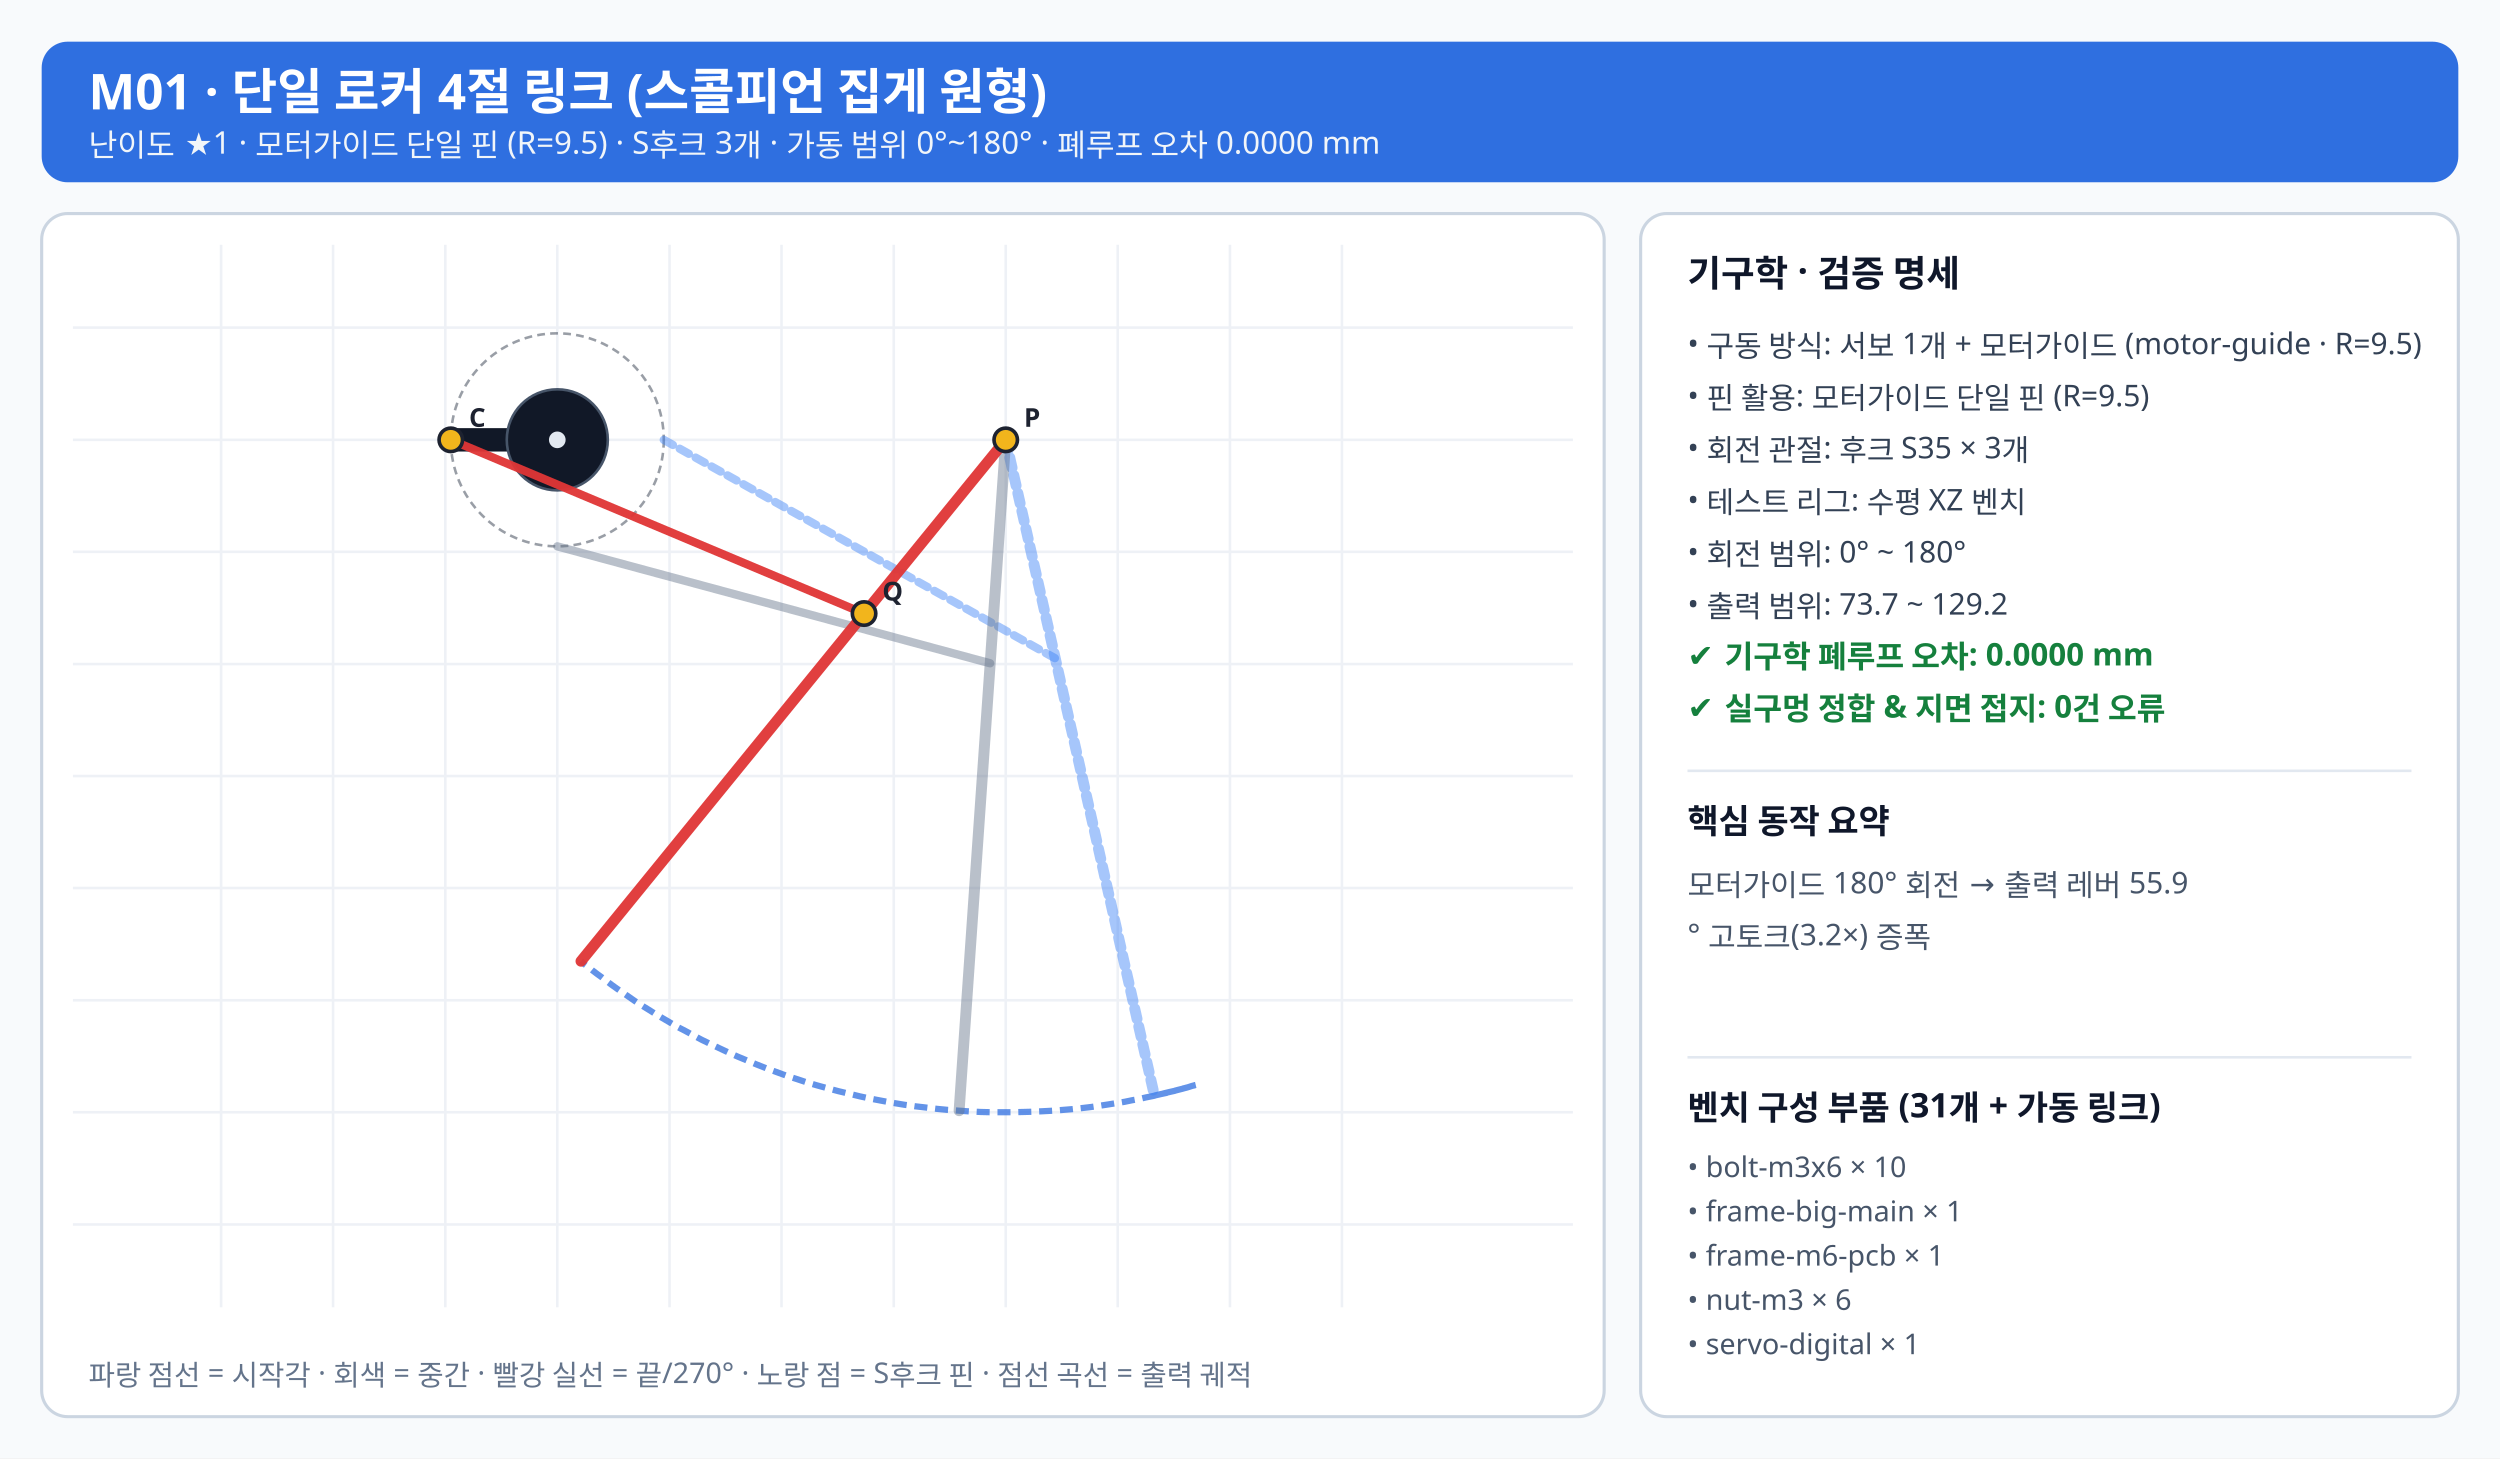
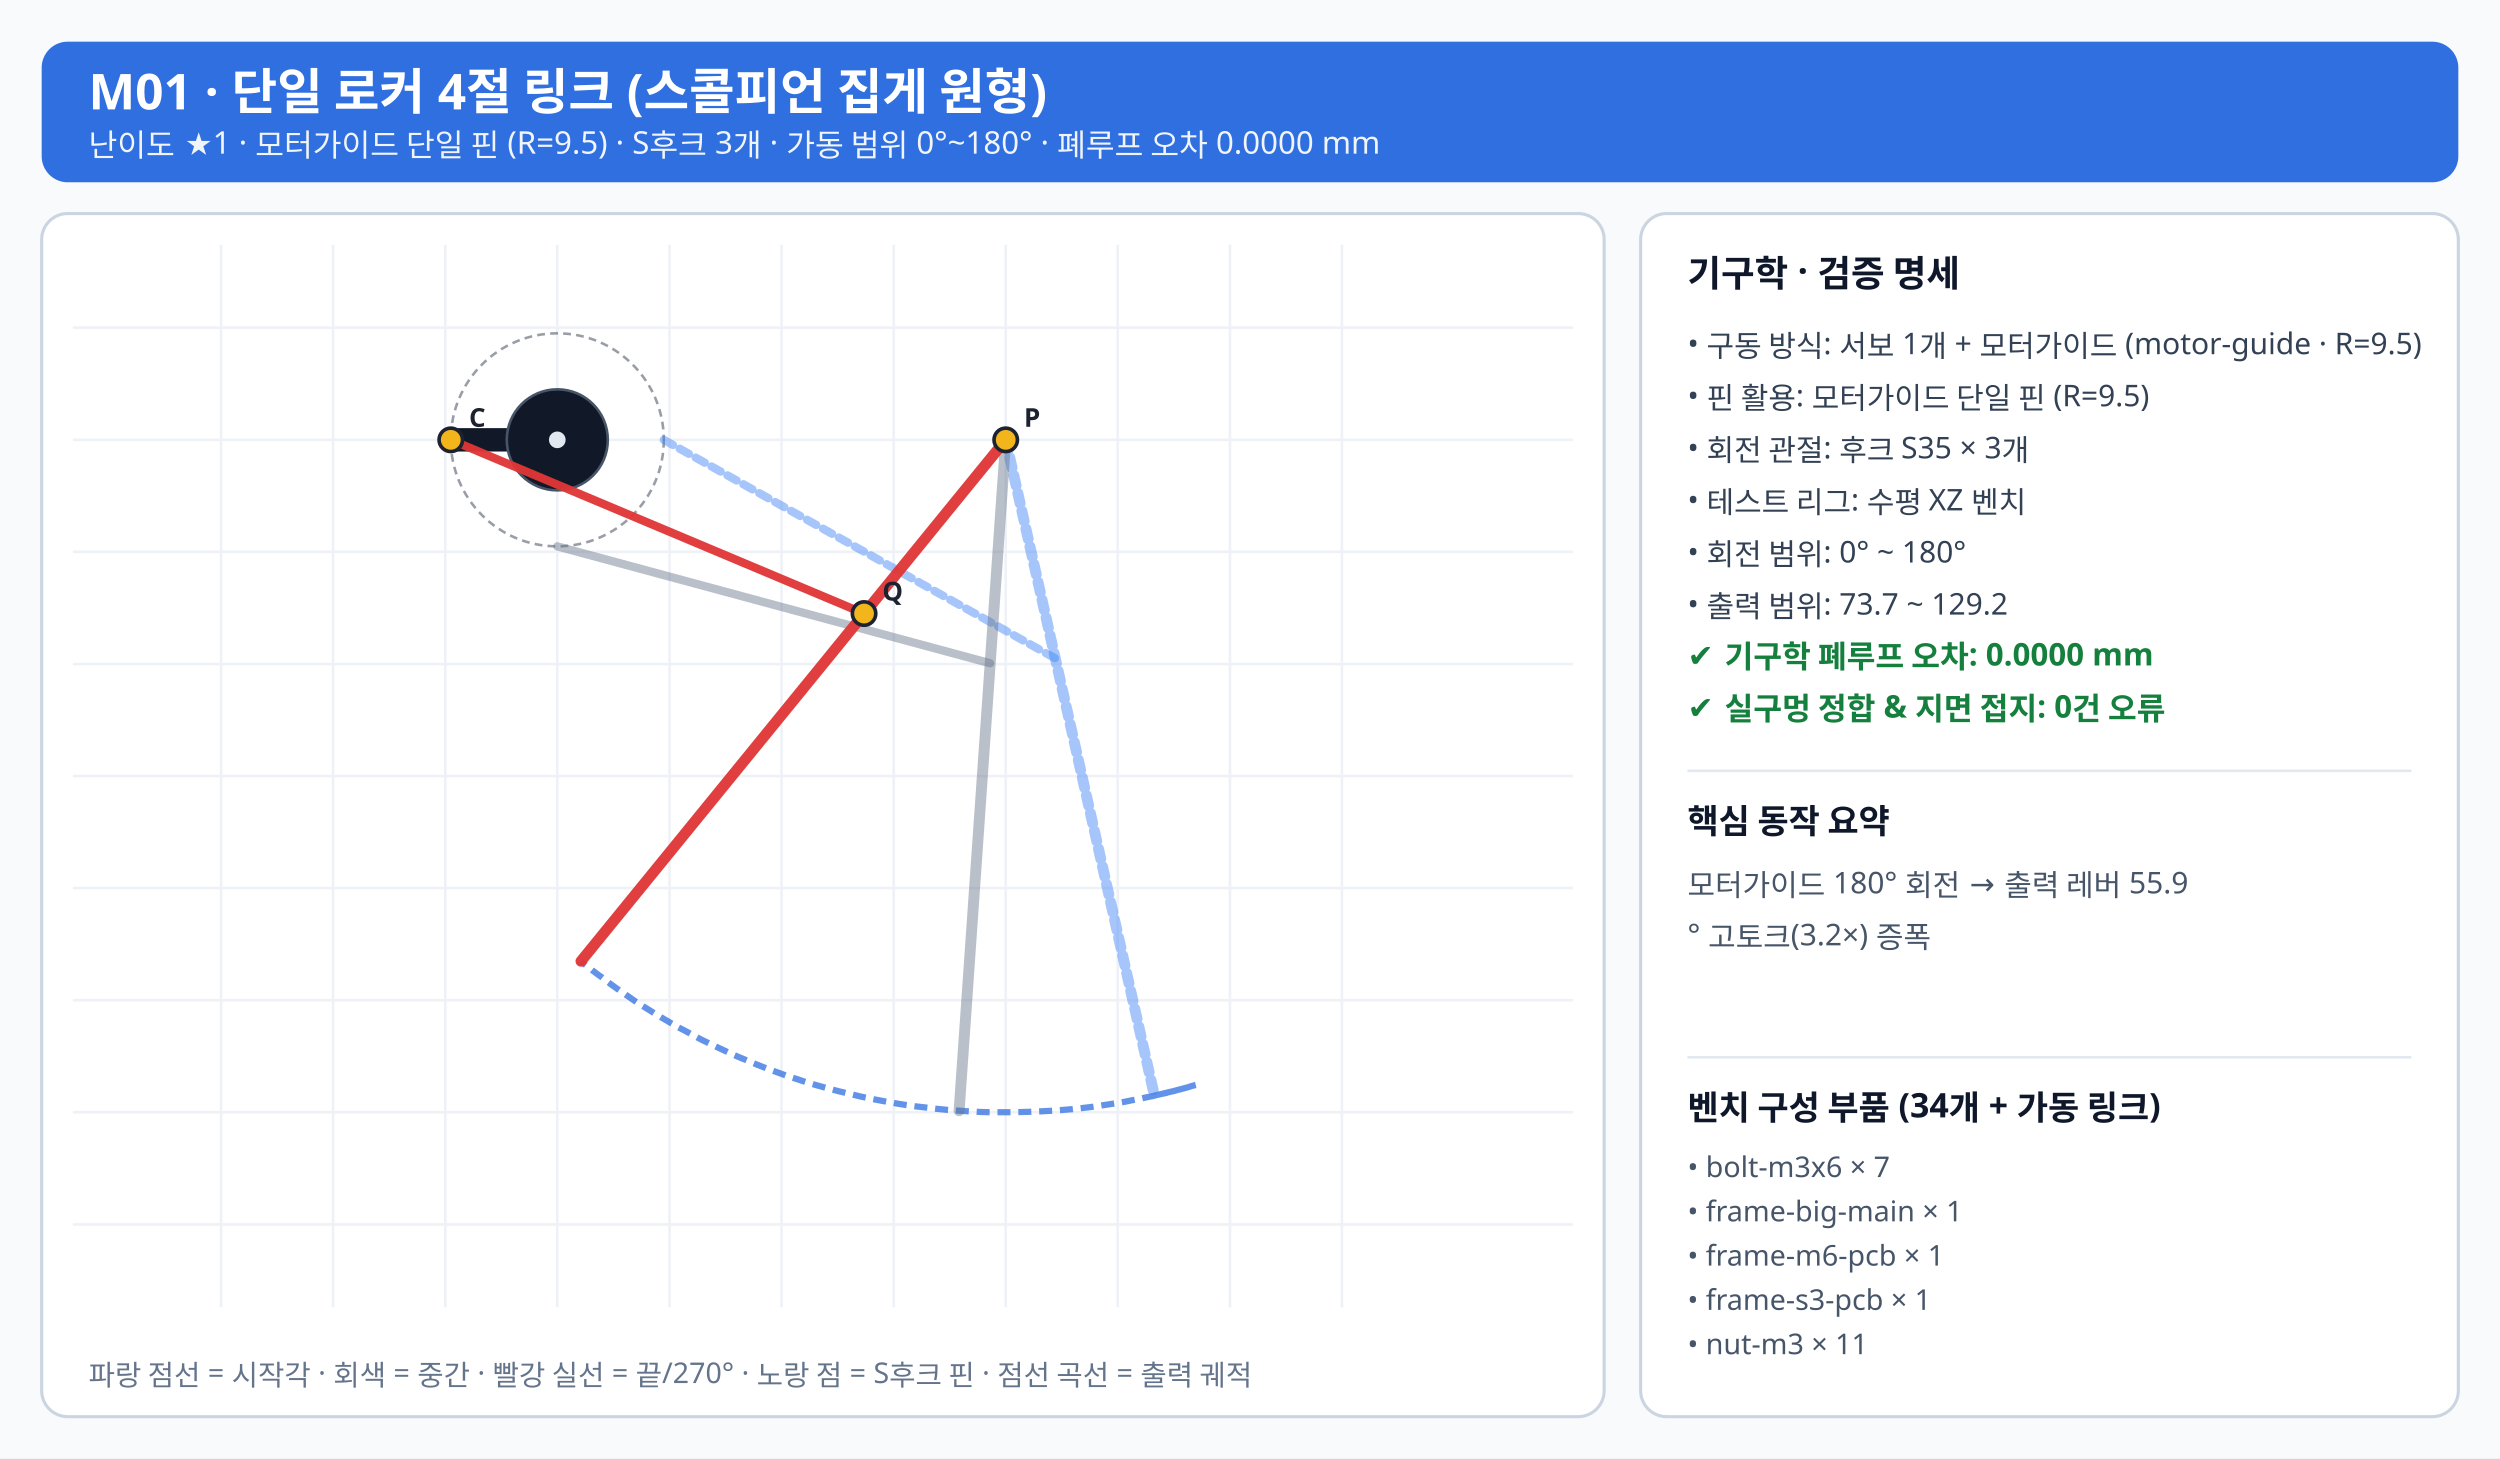
<svg xmlns="http://www.w3.org/2000/svg" viewBox="0 0 960 560" font-family="Pretendard,Apple SD Gothic Neo,sans-serif">
  <rect width="960" height="560" fill="#f8fafc" />
  <rect x="16" y="16" width="928" height="54" rx="10" fill="#2f6fe0" />
  <text x="34" y="42" fill="#fff" font-size="19" font-weight="800">M01 · 단일 로커 4절 링크 (스콜피언 집게 원형)</text>
  <text x="34" y="60" fill="#f1f5f9" font-size="12">난이도 ★1 · 모터가이드 단일 핀 (R=9.5) · S후크 3개 · 가동 범위 0°~180° · 폐루프 오차 0.0000 mm</text>
  <rect x="16" y="82" width="600" height="462" rx="10" fill="#fff" stroke="#cbd5e1" stroke-width="1.2" />
  <line x1="84.9" y1="94" x2="84.9" y2="502" stroke="#eef1f6" stroke-width="1" />
  <line x1="127.9" y1="94" x2="127.9" y2="502" stroke="#eef1f6" stroke-width="1" />
  <line x1="171.0" y1="94" x2="171.0" y2="502" stroke="#eef1f6" stroke-width="1" />
  <line x1="214.0" y1="94" x2="214.0" y2="502" stroke="#eef1f6" stroke-width="1" />
  <line x1="257.1" y1="94" x2="257.1" y2="502" stroke="#eef1f6" stroke-width="1" />
  <line x1="300.1" y1="94" x2="300.1" y2="502" stroke="#eef1f6" stroke-width="1" />
  <line x1="343.2" y1="94" x2="343.2" y2="502" stroke="#eef1f6" stroke-width="1" />
  <line x1="386.2" y1="94" x2="386.2" y2="502" stroke="#eef1f6" stroke-width="1" />
  <line x1="429.2" y1="94" x2="429.2" y2="502" stroke="#eef1f6" stroke-width="1" />
  <line x1="472.3" y1="94" x2="472.3" y2="502" stroke="#eef1f6" stroke-width="1" />
  <line x1="515.3" y1="94" x2="515.3" y2="502" stroke="#eef1f6" stroke-width="1" />
  <line x1="28" y1="125.8" x2="604" y2="125.8" stroke="#eef1f6" stroke-width="1" />
  <line x1="28" y1="168.9" x2="604" y2="168.9" stroke="#eef1f6" stroke-width="1" />
  <line x1="28" y1="211.9" x2="604" y2="211.9" stroke="#eef1f6" stroke-width="1" />
  <line x1="28" y1="255.0" x2="604" y2="255.0" stroke="#eef1f6" stroke-width="1" />
  <line x1="28" y1="298.0" x2="604" y2="298.0" stroke="#eef1f6" stroke-width="1" />
  <line x1="28" y1="341.0" x2="604" y2="341.0" stroke="#eef1f6" stroke-width="1" />
  <line x1="28" y1="384.1" x2="604" y2="384.1" stroke="#eef1f6" stroke-width="1" />
  <line x1="28" y1="427.1" x2="604" y2="427.1" stroke="#eef1f6" stroke-width="1" />
  <line x1="28" y1="470.2" x2="604" y2="470.2" stroke="#eef1f6" stroke-width="1" />
  <circle cx="214.0" cy="168.9" r="40.9" fill="none" stroke="#1e293b" stroke-width="1" stroke-opacity="0.45" stroke-dasharray="3 2" />
  <line x1="214.0" y1="168.9" x2="173.1" y2="168.9" stroke="#111827" stroke-width="9.0" stroke-linecap="round" />
  <circle cx="214.0" cy="168.9" r="19.4" fill="#111827" stroke="#475569" stroke-width="1" />
  <circle cx="214.0" cy="168.9" r="3.2" fill="#e2e8f0" />
  <polyline points="443.3,420.7 445.9,420.1 448.3,419.6 450.5,419.0 452.4,418.5 454.0,418.1 455.4,417.7 456.6,417.4 457.5,417.1 458.2,416.9 458.7,416.8 458.9,416.7 458.8,416.7 458.6,416.8 458.1,416.9 457.4,417.1 456.5,417.4 455.5,417.7 454.2,418.0 452.7,418.4 451.0,418.9 449.2,419.3 447.1,419.8 444.9,420.4 442.6,420.9 440.1,421.4 437.5,422.0 434.7,422.5 431.8,423.1 428.7,423.6 425.6,424.1 422.3,424.6 418.9,425.1 415.5,425.5 411.9,425.9 408.2,426.2 404.5,426.5 400.7,426.7 396.8,426.9 392.9,427.0 388.9,427.1 384.8,427.1 380.7,427.1 376.6,427.0 372.5,426.8 368.3,426.5 364.0,426.2 359.8,425.8 355.6,425.3 351.3,424.8 347.1,424.2 342.9,423.5 338.6,422.7 334.4,421.9 330.2,421.0 326.1,420.0 321.9,419.0 317.8,417.9 313.8,416.8 309.7,415.6 305.8,414.3 301.8,413.0 298.0,411.6 294.2,410.2 290.4,408.7 286.8,407.2 283.2,405.7 279.6,404.1 276.2,402.5 272.8,400.9 269.5,399.3 266.3,397.6 263.2,395.9 260.1,394.3 257.2,392.6 254.3,390.9 251.6,389.3 248.9,387.6 246.3,386.0 243.8,384.4 241.5,382.8 239.2,381.2 237.0,379.7 234.9,378.2 232.9,376.7 231.1,375.3 229.3,374.0 227.6,372.7 226.0,371.4 224.5,370.3 223.1,369.1" fill="none" stroke="#2f6fe0" stroke-width="2.4" stroke-opacity="0.75" stroke-dasharray="5 3" />
  <line x1="254.9" y1="168.9" x2="405.2" y2="252.8" stroke="#3b82f6" stroke-width="3.2" stroke-linecap="round" stroke-opacity="0.45" stroke-dasharray="4 3" />
  <line x1="386.2" y1="168.9" x2="443.3" y2="420.7" stroke="#3b82f6" stroke-width="4.2" stroke-linecap="round" stroke-opacity="0.45" stroke-dasharray="4 3" />
  <line x1="214.0" y1="209.8" x2="380.2" y2="254.7" stroke="#64748b" stroke-width="3.2" stroke-linecap="round" stroke-opacity="0.45" />
  <line x1="386.2" y1="168.9" x2="368.3" y2="426.5" stroke="#64748b" stroke-width="4.2" stroke-linecap="round" stroke-opacity="0.45" />
  <line x1="173.1" y1="168.9" x2="331.8" y2="235.6" stroke="#e03636" stroke-width="3.2" stroke-linecap="round" stroke-opacity="0.95" />
  <line x1="386.2" y1="168.9" x2="223.1" y2="369.1" stroke="#e03636" stroke-width="4.2" stroke-linecap="round" stroke-opacity="0.95" />
  <circle cx="173.1" cy="168.9" r="4.5" fill="#f2b51c" stroke="#1d2230" stroke-width="1.4" />
  <text x="180.1" y="163.9" font-size="10" font-weight="700" fill="#1d2230">C</text>
  <circle cx="331.8" cy="235.6" r="4.5" fill="#f2b51c" stroke="#1d2230" stroke-width="1.4" />
  <text x="338.8" y="230.6" font-size="10" font-weight="700" fill="#1d2230">Q</text>
  <circle cx="386.2" cy="168.9" r="4.5" fill="#f2b51c" stroke="#1d2230" stroke-width="1.4" />
  <text x="393.2" y="163.9" font-size="10" font-weight="700" fill="#1d2230">P</text>
  <text x="34" y="532" fill="#64748b" font-size="11">파랑 점선 = 시작각 · 회색 = 중간 · 빨강 실선 = 끝/270° · 노랑 점 = S후크 핀 · 점선 곡선 = 출력 궤적</text>
  <rect x="630" y="82" width="314" height="462" rx="10" fill="#fff" stroke="#cbd5e1" stroke-width="1.2" />
  <text x="648" y="110" fill="#0f172a" font-size="14" font-weight="800">기구학 · 검증 명세</text>
  <text x="648" y="136" fill="#334155" font-size="11.5">• 구동 방식: 서보 1개 + 모터가이드 (motor-guide · R=9.5)</text>
  <text x="648" y="156" fill="#334155" font-size="11.5">• 핀 활용: 모터가이드 단일 핀 (R=9.5)</text>
  <text x="648" y="176" fill="#334155" font-size="11.5">• 회전 관절: 후크 S35 × 3개</text>
  <text x="648" y="196" fill="#334155" font-size="11.5">• 테스트 리그: 수평 XZ 벤치</text>
  <text x="648" y="216" fill="#334155" font-size="11.5">• 회전 범위: 0° ~ 180°</text>
  <text x="648" y="236" fill="#334155" font-size="11.5">• 출력 범위: 73.7 ~ 129.2</text>
  <text x="648" y="256" fill="#15803d" font-size="12" font-weight="800">✔ 기구학 폐루프 오차: 0.0000 mm</text>
  <text x="648" y="276" fill="#15803d" font-size="12" font-weight="800">✔ 실구멍 정합 &amp; 지면 접지: 0건 오류</text>
  <line x1="648" y1="296" x2="926" y2="296" stroke="#e2e8f0" />
  <text x="648" y="320" fill="#0f172a" font-size="13" font-weight="800">핵심 동작 요약</text>
  <text x="648" y="344" fill="#475569" font-size="11.5">모터가이드 180° 회전 → 출력 레버 55.9</text>
  <text x="648" y="363" fill="#475569" font-size="11.5">° 고토크(3.2×) 증폭</text>
  <line x1="648" y1="406" x2="926" y2="406" stroke="#e2e8f0" />
-   <text x="648" y="430" fill="#0f172a" font-size="13" font-weight="800">벤치 구성 부품 (31개 + 가동 링크)</text>
-   <text x="648" y="452" fill="#475569" font-size="11">• bolt-m3x6 × 10</text>
+   <text x="648" y="430" fill="#0f172a" font-size="13" font-weight="800">벤치 구성 부품 (34개 + 가동 링크)</text>
+   <text x="648" y="452" fill="#475569" font-size="11">• bolt-m3x6 × 7</text>
  <text x="648" y="469" fill="#475569" font-size="11">• frame-big-main × 1</text>
  <text x="648" y="486" fill="#475569" font-size="11">• frame-m6-pcb × 1</text>
-   <text x="648" y="503" fill="#475569" font-size="11">• nut-m3 × 6</text>
-   <text x="648" y="520" fill="#475569" font-size="11">• servo-digital × 1</text>
+   <text x="648" y="503" fill="#475569" font-size="11">• frame-s3-pcb × 1</text>
+   <text x="648" y="520" fill="#475569" font-size="11">• nut-m3 × 11</text>
</svg>
